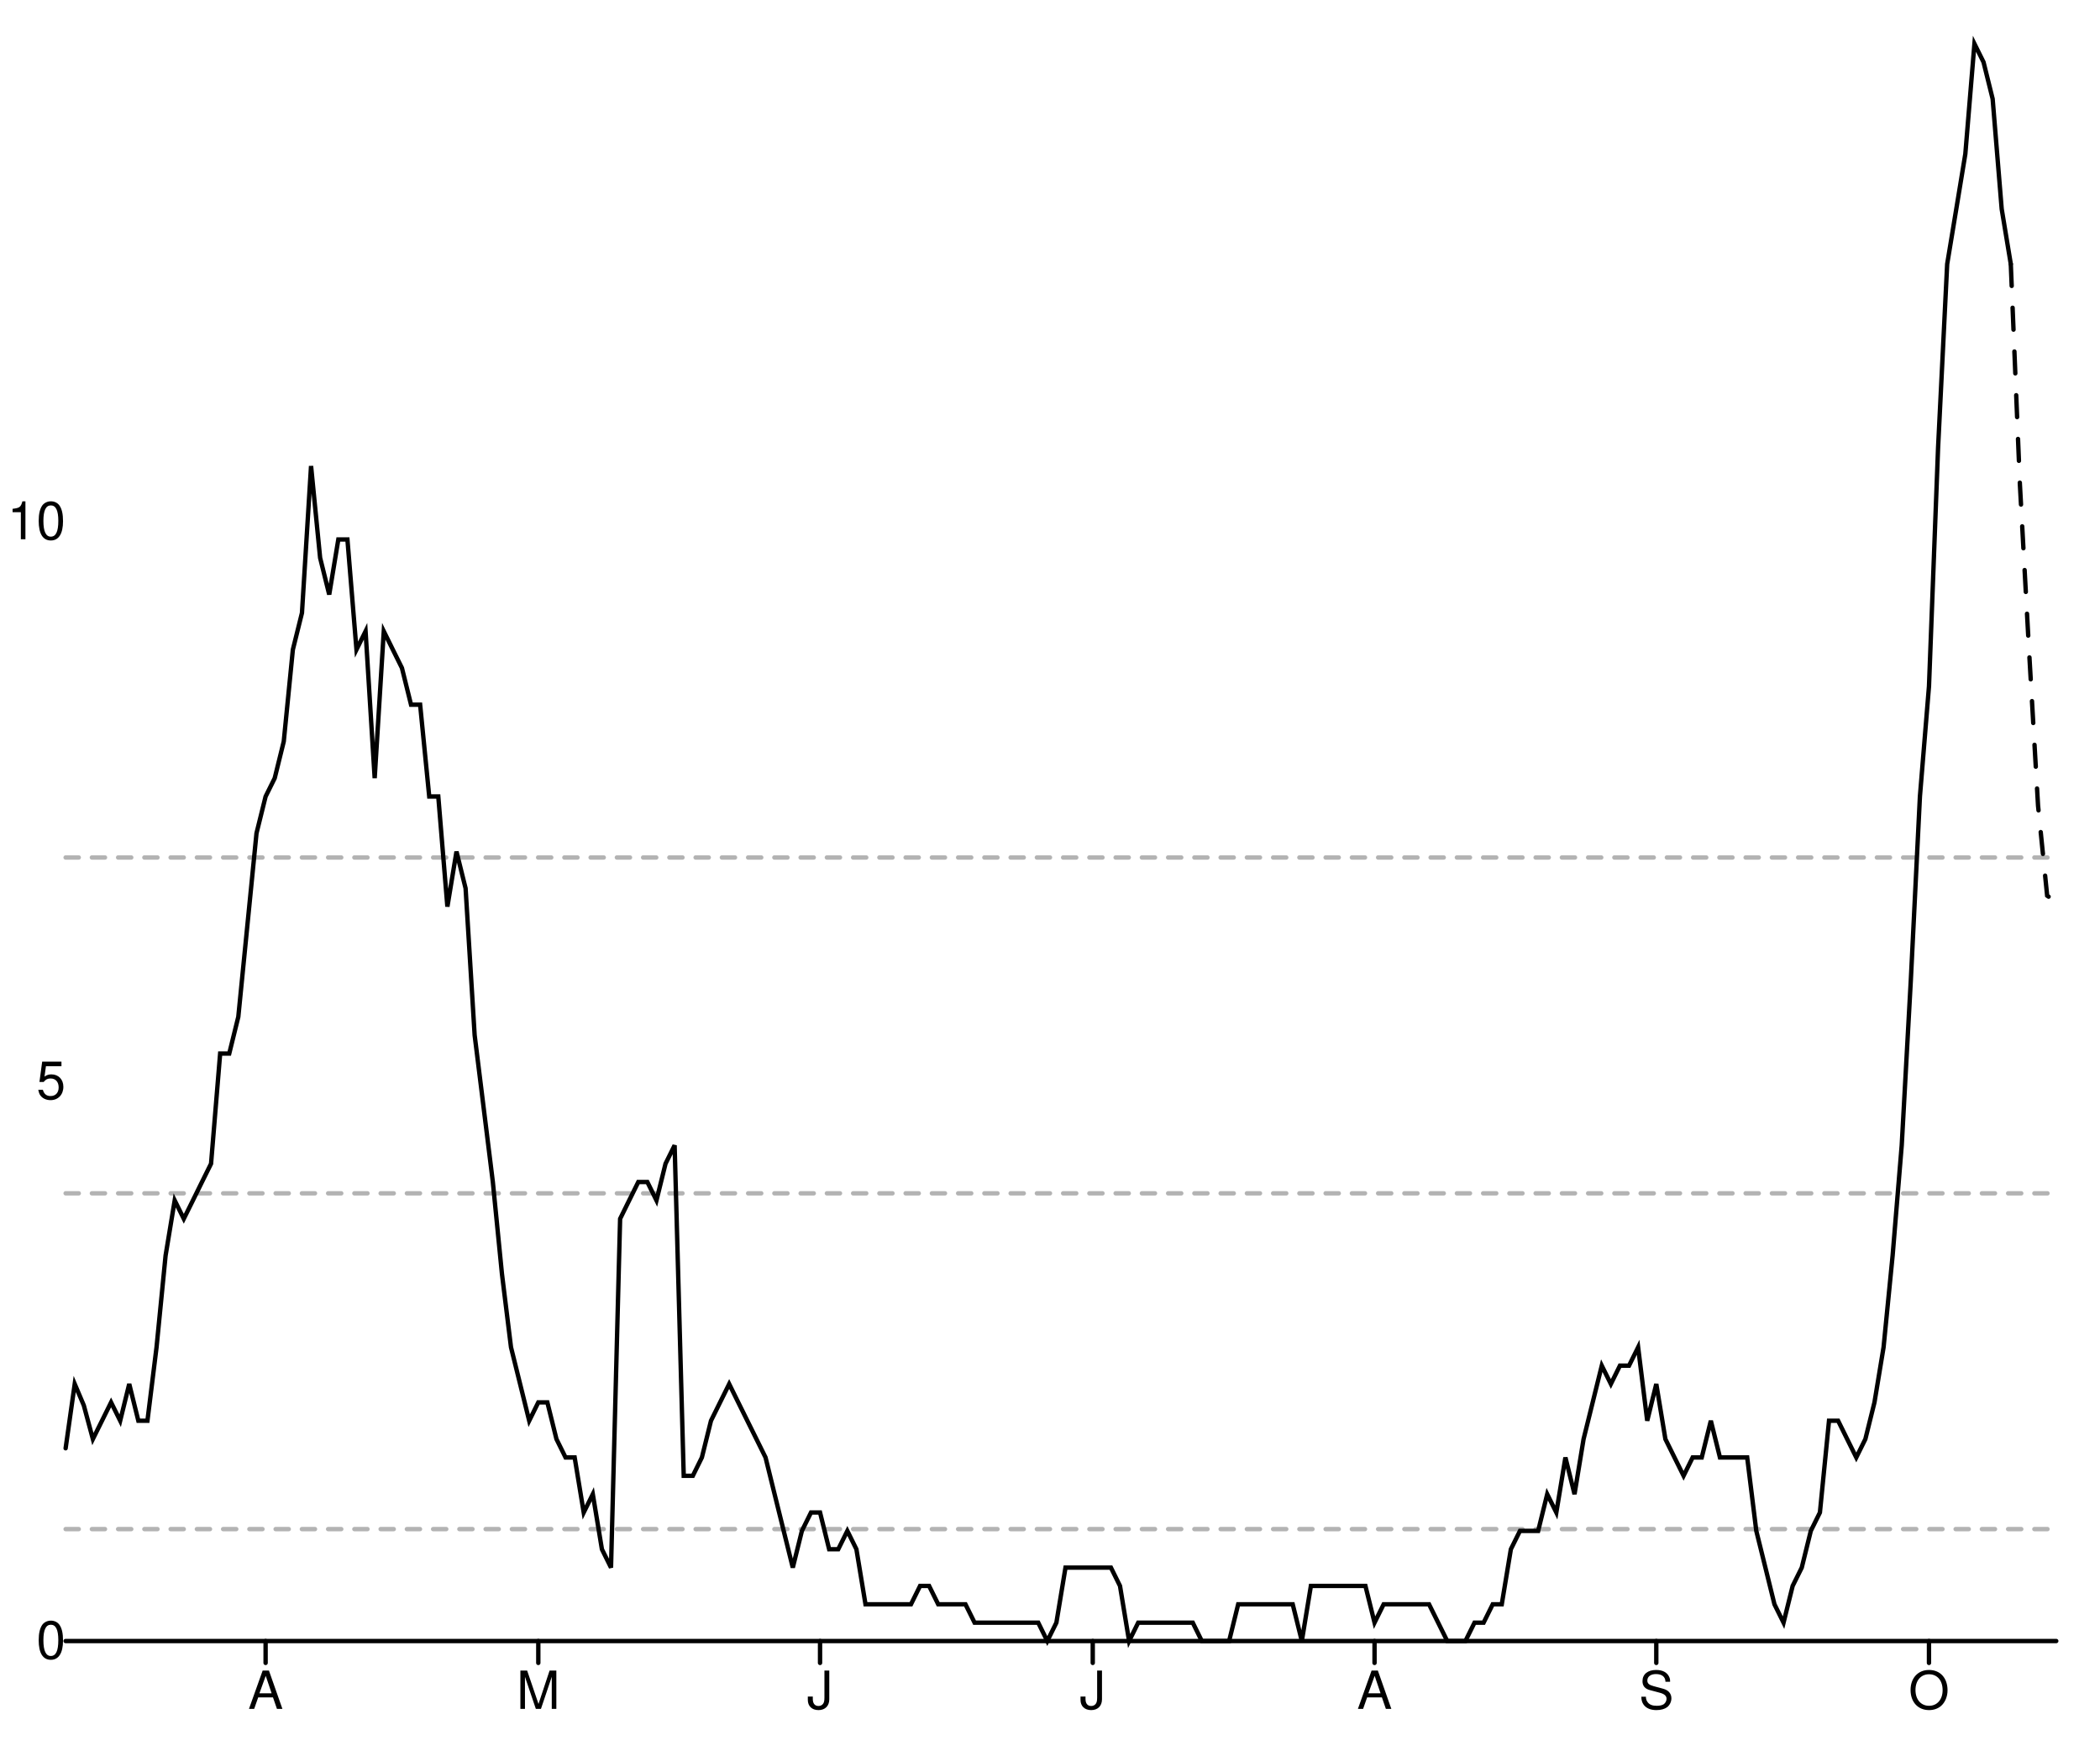
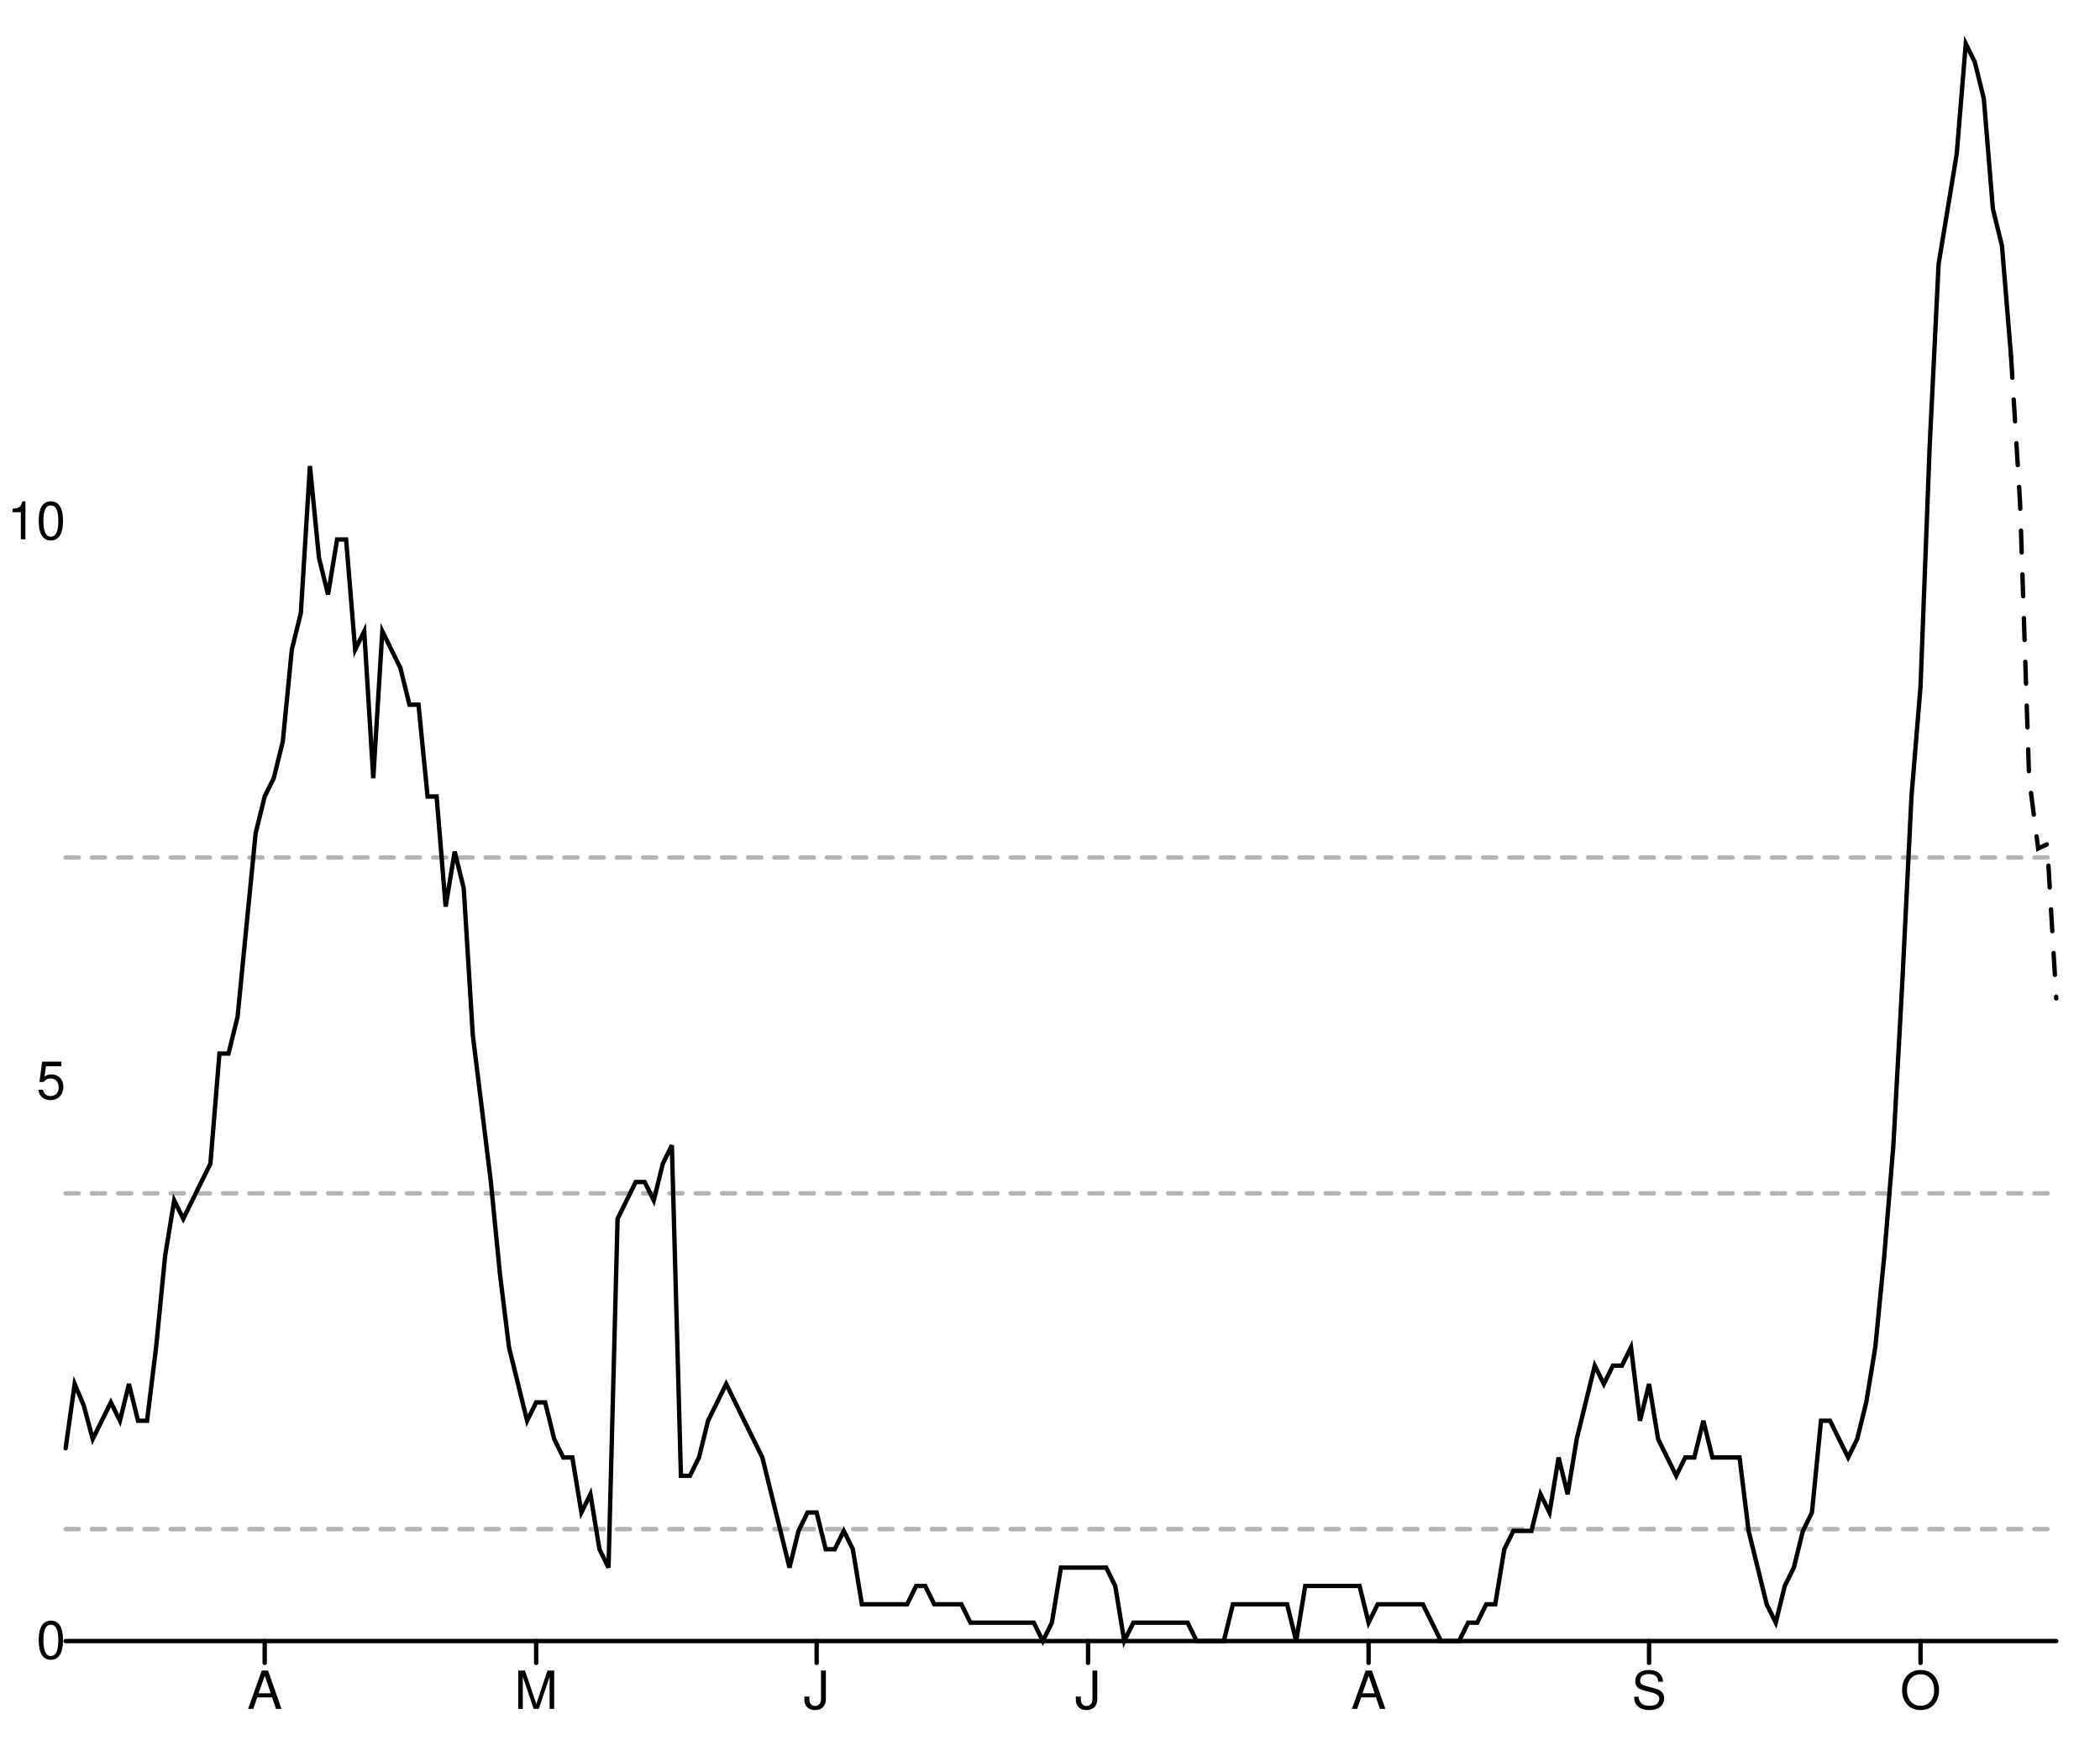
<svg xmlns="http://www.w3.org/2000/svg" width="480" height="400" viewBox="0 0 480 400" style="overflow:display" preserveAspectRatio="xMinYMin meet" overflow="visible">
  <defs>
    <style>
	.data-series path.line { fill-opacity: 0; stroke: black; }
	.data-series path.line.dotted { stroke-dasharray: 12 20 }
	.data-series circle { display: none; }
	.data-series:hover path.line, .data-series.on path.line { stroke-width: 1; }
	.data-series:hover circle, .data-series.on circle { display: inline; }
	.data-series circle:hover, .data-series circle.on { r: 1px!important; }
	.graph-grid { font-family: "Helvetica Neue",Helvetica,Arial,"Lucida Grande",sans-serif; }
	.graph-grid line { stroke: black; stroke-width: 1; stroke-linecap: round; }
	.graph-grid.graph-grid-x text { text-anchor: middle; dominant-baseline: hanging; transform: translateY(10px); }
	.graph-grid.graph-grid-y text { text-anchor: end; dominant-baseline: middle; transform: translateX(-10px); }
	</style>
  </defs>
  <g class="graph-grid graph-grid-y">
    <line x1="15.00" y1="375.00" x2="470.00" y2="375.00" data-left="15" />
    <text x="25" y="375" text-anchor="end">0</text>
    <text x="25" y="247.111" text-anchor="end">5</text>
    <text x="25" y="119.221" text-anchor="end">10</text>
    <text style="text-anchor:middle;dominant-baseline:hanging;font-weight:bold;transform: translateY(192.5px) rotate(-90deg);" />
  </g>
  <g class="graph-grid graph-grid-x">
-     <line class="tick" x1="60.71" y1="375.00" x2="60.71" y2="380.00" />
-     <text x="60.708" y="375" text-anchor="middle">A</text>
-     <line class="tick" x1="123.04" y1="375.00" x2="123.04" y2="380.00" />
-     <text x="123.037" y="375" text-anchor="middle">M</text>
-     <line class="tick" x1="187.44" y1="375.00" x2="187.44" y2="380.00" />
-     <text x="187.443" y="375" text-anchor="middle">J</text>
-     <line class="tick" x1="249.77" y1="375.00" x2="249.77" y2="380.00" />
-     <text x="249.772" y="375" text-anchor="middle">J</text>
-     <line class="tick" x1="314.18" y1="375.00" x2="314.18" y2="380.00" />
-     <text x="314.178" y="375" text-anchor="middle">A</text>
-     <line class="tick" x1="378.58" y1="375.00" x2="378.58" y2="380.00" />
-     <text x="378.584" y="375" text-anchor="middle">S</text>
-     <line class="tick" x1="440.91" y1="375.00" x2="440.91" y2="380.00" />
-     <text x="440.913" y="375" text-anchor="middle">O</text>
+     <line class="tick" x1="60.50" y1="375.00" x2="60.50" y2="380.00" />
+     <text x="60.5" y="375" text-anchor="middle">A</text>
+     <line class="tick" x1="122.55" y1="375.00" x2="122.55" y2="380.00" />
+     <text x="122.545" y="375" text-anchor="middle">M</text>
+     <line class="tick" x1="186.66" y1="375.00" x2="186.66" y2="380.00" />
+     <text x="186.659" y="375" text-anchor="middle">J</text>
+     <line class="tick" x1="248.70" y1="375.00" x2="248.70" y2="380.00" />
+     <text x="248.705" y="375" text-anchor="middle">J</text>
+     <line class="tick" x1="312.82" y1="375.00" x2="312.82" y2="380.00" />
+     <text x="312.818" y="375" text-anchor="middle">A</text>
+     <line class="tick" x1="376.93" y1="375.00" x2="376.93" y2="380.00" />
+     <text x="376.932" y="375" text-anchor="middle">S</text>
+     <line class="tick" x1="438.98" y1="375.00" x2="438.98" y2="380.00" />
+     <text x="438.977" y="375" text-anchor="middle">O</text>
    <text style="text-anchor:middle;dominant-baseline:hanging;font-weight:bold;transform: translateY(192.5px) rotate(-90deg);" />
  </g>
  <g data-series="widespread" class="data-series">
    <path d="M 15.00,195.95L 470.00,195.95" id="E07000210-level-0" class="line" stroke-width="1" stroke-linecap="round" stroke-dasharray="3,3" fill-opacity="0.3" opacity="0.3" />
  </g>
  <g data-series="substantial" class="data-series">
    <path d="M 15.00,272.69L 470.00,272.69" id="E07000210-level-1" class="line" stroke-width="1" stroke-linecap="round" stroke-dasharray="3,3" fill-opacity="0.3" opacity="0.3" />
  </g>
  <g data-series="moderate" class="data-series">
    <path d="M 15.00,349.42L 470.00,349.42" id="E07000210-level-2" class="line" stroke-width="1" stroke-linecap="round" stroke-dasharray="3,3" fill-opacity="0.3" opacity="0.3" />
  </g>
  <g data-series="new-cases" class="data-series">
-     <path d="M 15.00,330.95L 17.08,316.26L 19.16,321.16L 21.23,328.85L 23.31,324.66L 25.39,320.46L 27.47,324.66L 29.54,316.26L 31.62,324.66L 33.70,324.66L 35.78,307.87L 37.85,286.90L 39.93,274.31L 42.01,278.51L 44.09,274.31L 46.16,270.11L 48.24,265.92L 50.32,240.75L 52.40,240.75L 54.47,232.36L 56.55,211.38L 58.63,190.40L 60.71,182.01L 62.79,177.82L 64.86,169.43L 66.94,148.45L 69.02,140.06L 71.10,106.49L 73.17,127.47L 75.25,135.86L 77.33,123.28L 79.41,123.28L 81.48,148.45L 83.56,144.25L 85.64,177.82L 87.72,144.25L 89.79,148.45L 91.87,152.64L 93.95,161.03L 96.03,161.03L 98.11,182.01L 100.18,182.01L 102.26,207.18L 104.34,194.60L 106.42,202.99L 108.49,236.55L 110.57,253.33L 112.65,270.11L 114.73,291.09L 116.80,307.87L 118.88,316.26L 120.96,324.66L 123.04,320.46L 125.11,320.46L 127.19,328.85L 129.27,333.05L 131.35,333.05L 133.42,345.63L 135.50,341.44L 137.58,354.02L 139.66,358.22L 141.74,278.51L 143.81,274.31L 145.89,270.11L 147.97,270.11L 150.05,274.31L 152.12,265.92L 154.20,261.72L 156.28,337.24L 158.36,337.24L 160.43,333.05L 162.51,324.66L 164.59,320.46L 166.67,316.26L 168.74,320.46L 170.82,324.66L 172.90,328.85L 174.98,333.05L 177.05,341.44L 179.13,349.83L 181.21,358.22L 183.29,349.83L 185.37,345.63L 187.44,345.63L 189.52,354.02L 191.60,354.02L 193.68,349.83L 195.75,354.02L 197.83,366.61L 199.91,366.61L 201.99,366.61L 204.06,366.61L 206.14,366.61L 208.22,366.61L 210.30,362.41L 212.37,362.41L 214.45,366.61L 216.53,366.61L 218.61,366.61L 220.68,366.61L 222.76,370.80L 224.84,370.80L 226.92,370.80L 229.00,370.80L 231.07,370.80L 233.15,370.80L 235.23,370.80L 237.31,370.80L 239.38,375.00L 241.46,370.80L 243.54,358.22L 245.62,358.22L 247.69,358.22L 249.77,358.22L 251.85,358.22L 253.93,358.22L 256.00,362.41L 258.08,375.00L 260.16,370.80L 262.24,370.80L 264.32,370.80L 266.39,370.80L 268.47,370.80L 270.55,370.80L 272.63,370.80L 274.70,375.00L 276.78,375.00L 278.86,375.00L 280.94,375.00L 283.01,366.61L 285.09,366.61L 287.17,366.61L 289.25,366.61L 291.32,366.61L 293.40,366.61L 295.48,366.61L 297.56,375.00L 299.63,362.41L 301.71,362.41L 303.79,362.41L 305.87,362.41L 307.95,362.41L 310.02,362.41L 312.10,362.41L 314.18,370.80L 316.26,366.61L 318.33,366.61L 320.41,366.61L 322.49,366.61L 324.57,366.61L 326.64,366.61L 328.72,370.80L 330.80,375.00L 332.88,375.00L 334.95,375.00L 337.03,370.80L 339.11,370.80L 341.19,366.61L 343.26,366.61L 345.34,354.02L 347.42,349.83L 349.50,349.83L 351.58,349.83L 353.65,341.44L 355.73,345.63L 357.81,333.05L 359.89,341.44L 361.96,328.85L 364.04,320.46L 366.12,312.07L 368.20,316.26L 370.27,312.07L 372.35,312.07L 374.43,307.87L 376.51,324.66L 378.58,316.26L 380.66,328.85L 382.74,333.05L 384.82,337.24L 386.89,333.05L 388.97,333.05L 391.05,324.66L 393.13,333.05L 395.21,333.05L 397.28,333.05L 399.36,333.05L 401.44,349.83L 403.52,358.22L 405.59,366.61L 407.67,370.80L 409.75,362.41L 411.83,358.22L 413.90,349.83L 415.98,345.63L 418.06,324.66L 420.14,324.66L 422.21,328.85L 424.29,333.05L 426.37,328.85L 428.45,320.46L 430.53,307.87L 432.60,286.90L 434.68,261.72L 436.76,223.97L 438.84,182.01L 440.91,156.84L 442.99,102.30L 445.07,60.34L 447.15,47.76L 449.22,35.17L 451.30,10.00L 453.38,14.20L 455.46,22.59L 457.53,47.76L 459.61,60.34" id="New cases" class="line" stroke-width="1" stroke-linecap="round" />
+     <path d="M 15.00,330.95L 17.07,316.26L 19.14,321.16L 21.20,328.85L 23.27,324.66L 25.34,320.46L 27.41,324.66L 29.48,316.26L 31.55,324.66L 33.61,324.66L 35.68,307.87L 37.75,286.90L 39.82,274.31L 41.89,278.51L 43.95,274.31L 46.02,270.11L 48.09,265.92L 50.16,240.75L 52.23,240.75L 54.30,232.36L 56.36,211.38L 58.43,190.40L 60.50,182.01L 62.57,177.82L 64.64,169.43L 66.70,148.45L 68.77,140.06L 70.84,106.49L 72.91,127.47L 74.98,135.86L 77.05,123.28L 79.11,123.28L 81.18,148.45L 83.25,144.25L 85.32,177.82L 87.39,144.25L 89.45,148.45L 91.52,152.64L 93.59,161.03L 95.66,161.03L 97.73,182.01L 99.80,182.01L 101.86,207.18L 103.93,194.60L 106.00,202.99L 108.07,236.55L 110.14,253.33L 112.20,270.11L 114.27,291.09L 116.34,307.87L 118.41,316.26L 120.48,324.66L 122.55,320.46L 124.61,320.46L 126.68,328.85L 128.75,333.05L 130.82,333.05L 132.89,345.63L 134.95,341.44L 137.02,354.02L 139.09,358.22L 141.16,278.51L 143.23,274.31L 145.30,270.11L 147.36,270.11L 149.43,274.31L 151.50,265.92L 153.57,261.72L 155.64,337.24L 157.70,337.24L 159.77,333.05L 161.84,324.66L 163.91,320.46L 165.98,316.26L 168.05,320.46L 170.11,324.66L 172.18,328.85L 174.25,333.05L 176.32,341.44L 178.39,349.83L 180.45,358.22L 182.52,349.83L 184.59,345.63L 186.66,345.63L 188.73,354.02L 190.80,354.02L 192.86,349.83L 194.93,354.02L 197.00,366.61L 199.07,366.61L 201.14,366.61L 203.20,366.61L 205.27,366.61L 207.34,366.61L 209.41,362.41L 211.48,362.41L 213.55,366.61L 215.61,366.61L 217.68,366.61L 219.75,366.61L 221.82,370.80L 223.89,370.80L 225.95,370.80L 228.02,370.80L 230.09,370.80L 232.16,370.80L 234.23,370.80L 236.30,370.80L 238.36,375.00L 240.43,370.80L 242.50,358.22L 244.57,358.22L 246.64,358.22L 248.70,358.22L 250.77,358.22L 252.84,358.22L 254.91,362.41L 256.98,375.00L 259.05,370.80L 261.11,370.80L 263.18,370.80L 265.25,370.80L 267.32,370.80L 269.39,370.80L 271.45,370.80L 273.52,375.00L 275.59,375.00L 277.66,375.00L 279.73,375.00L 281.80,366.61L 283.86,366.61L 285.93,366.61L 288.00,366.61L 290.07,366.61L 292.14,366.61L 294.20,366.61L 296.27,375.00L 298.34,362.41L 300.41,362.41L 302.48,362.41L 304.55,362.41L 306.61,362.41L 308.68,362.41L 310.75,362.41L 312.82,370.80L 314.89,366.61L 316.95,366.61L 319.02,366.61L 321.09,366.61L 323.16,366.61L 325.23,366.61L 327.30,370.80L 329.36,375.00L 331.43,375.00L 333.50,375.00L 335.57,370.80L 337.64,370.80L 339.70,366.61L 341.77,366.61L 343.84,354.02L 345.91,349.83L 347.98,349.83L 350.05,349.83L 352.11,341.44L 354.18,345.63L 356.25,333.05L 358.32,341.44L 360.39,328.85L 362.45,320.46L 364.52,312.07L 366.59,316.26L 368.66,312.07L 370.73,312.07L 372.80,307.87L 374.86,324.66L 376.93,316.26L 379.00,328.85L 381.07,333.05L 383.14,337.24L 385.20,333.05L 387.27,333.05L 389.34,324.66L 391.41,333.05L 393.48,333.05L 395.55,333.05L 397.61,333.05L 399.68,349.83L 401.75,358.22L 403.82,366.61L 405.89,370.80L 407.95,362.41L 410.02,358.22L 412.09,349.83L 414.16,345.63L 416.23,324.66L 418.30,324.66L 420.36,328.85L 422.43,333.05L 424.50,328.85L 426.57,320.46L 428.64,307.87L 430.70,286.90L 432.77,261.72L 434.84,223.97L 436.91,182.01L 438.98,156.84L 441.05,102.30L 443.11,60.34L 445.18,47.76L 447.25,35.17L 449.32,10.00L 451.39,14.20L 453.45,22.59L 455.52,47.76L 457.59,56.15L 459.66,81.32" id="New cases" class="line" stroke-width="1" stroke-linecap="round" />
  </g>
  <g data-series="recent-cases" class="data-series">
-     <path d="M 459.61,60.34L 461.69,110.69L 463.77,148.45L 465.84,184.11L 467.92,204.67L 470.00,206.14" id="Recent cases" class="line" stroke-width="1" stroke-linecap="round" stroke-dasharray="5,5" />
+     <path d="M 459.66,81.32L 461.73,114.89L 463.80,177.82L 465.86,193.90L 467.93,192.92L 470.00,228.16" id="Recent cases" class="line" stroke-width="1" stroke-linecap="round" stroke-dasharray="5,5" />
  </g>
</svg>
